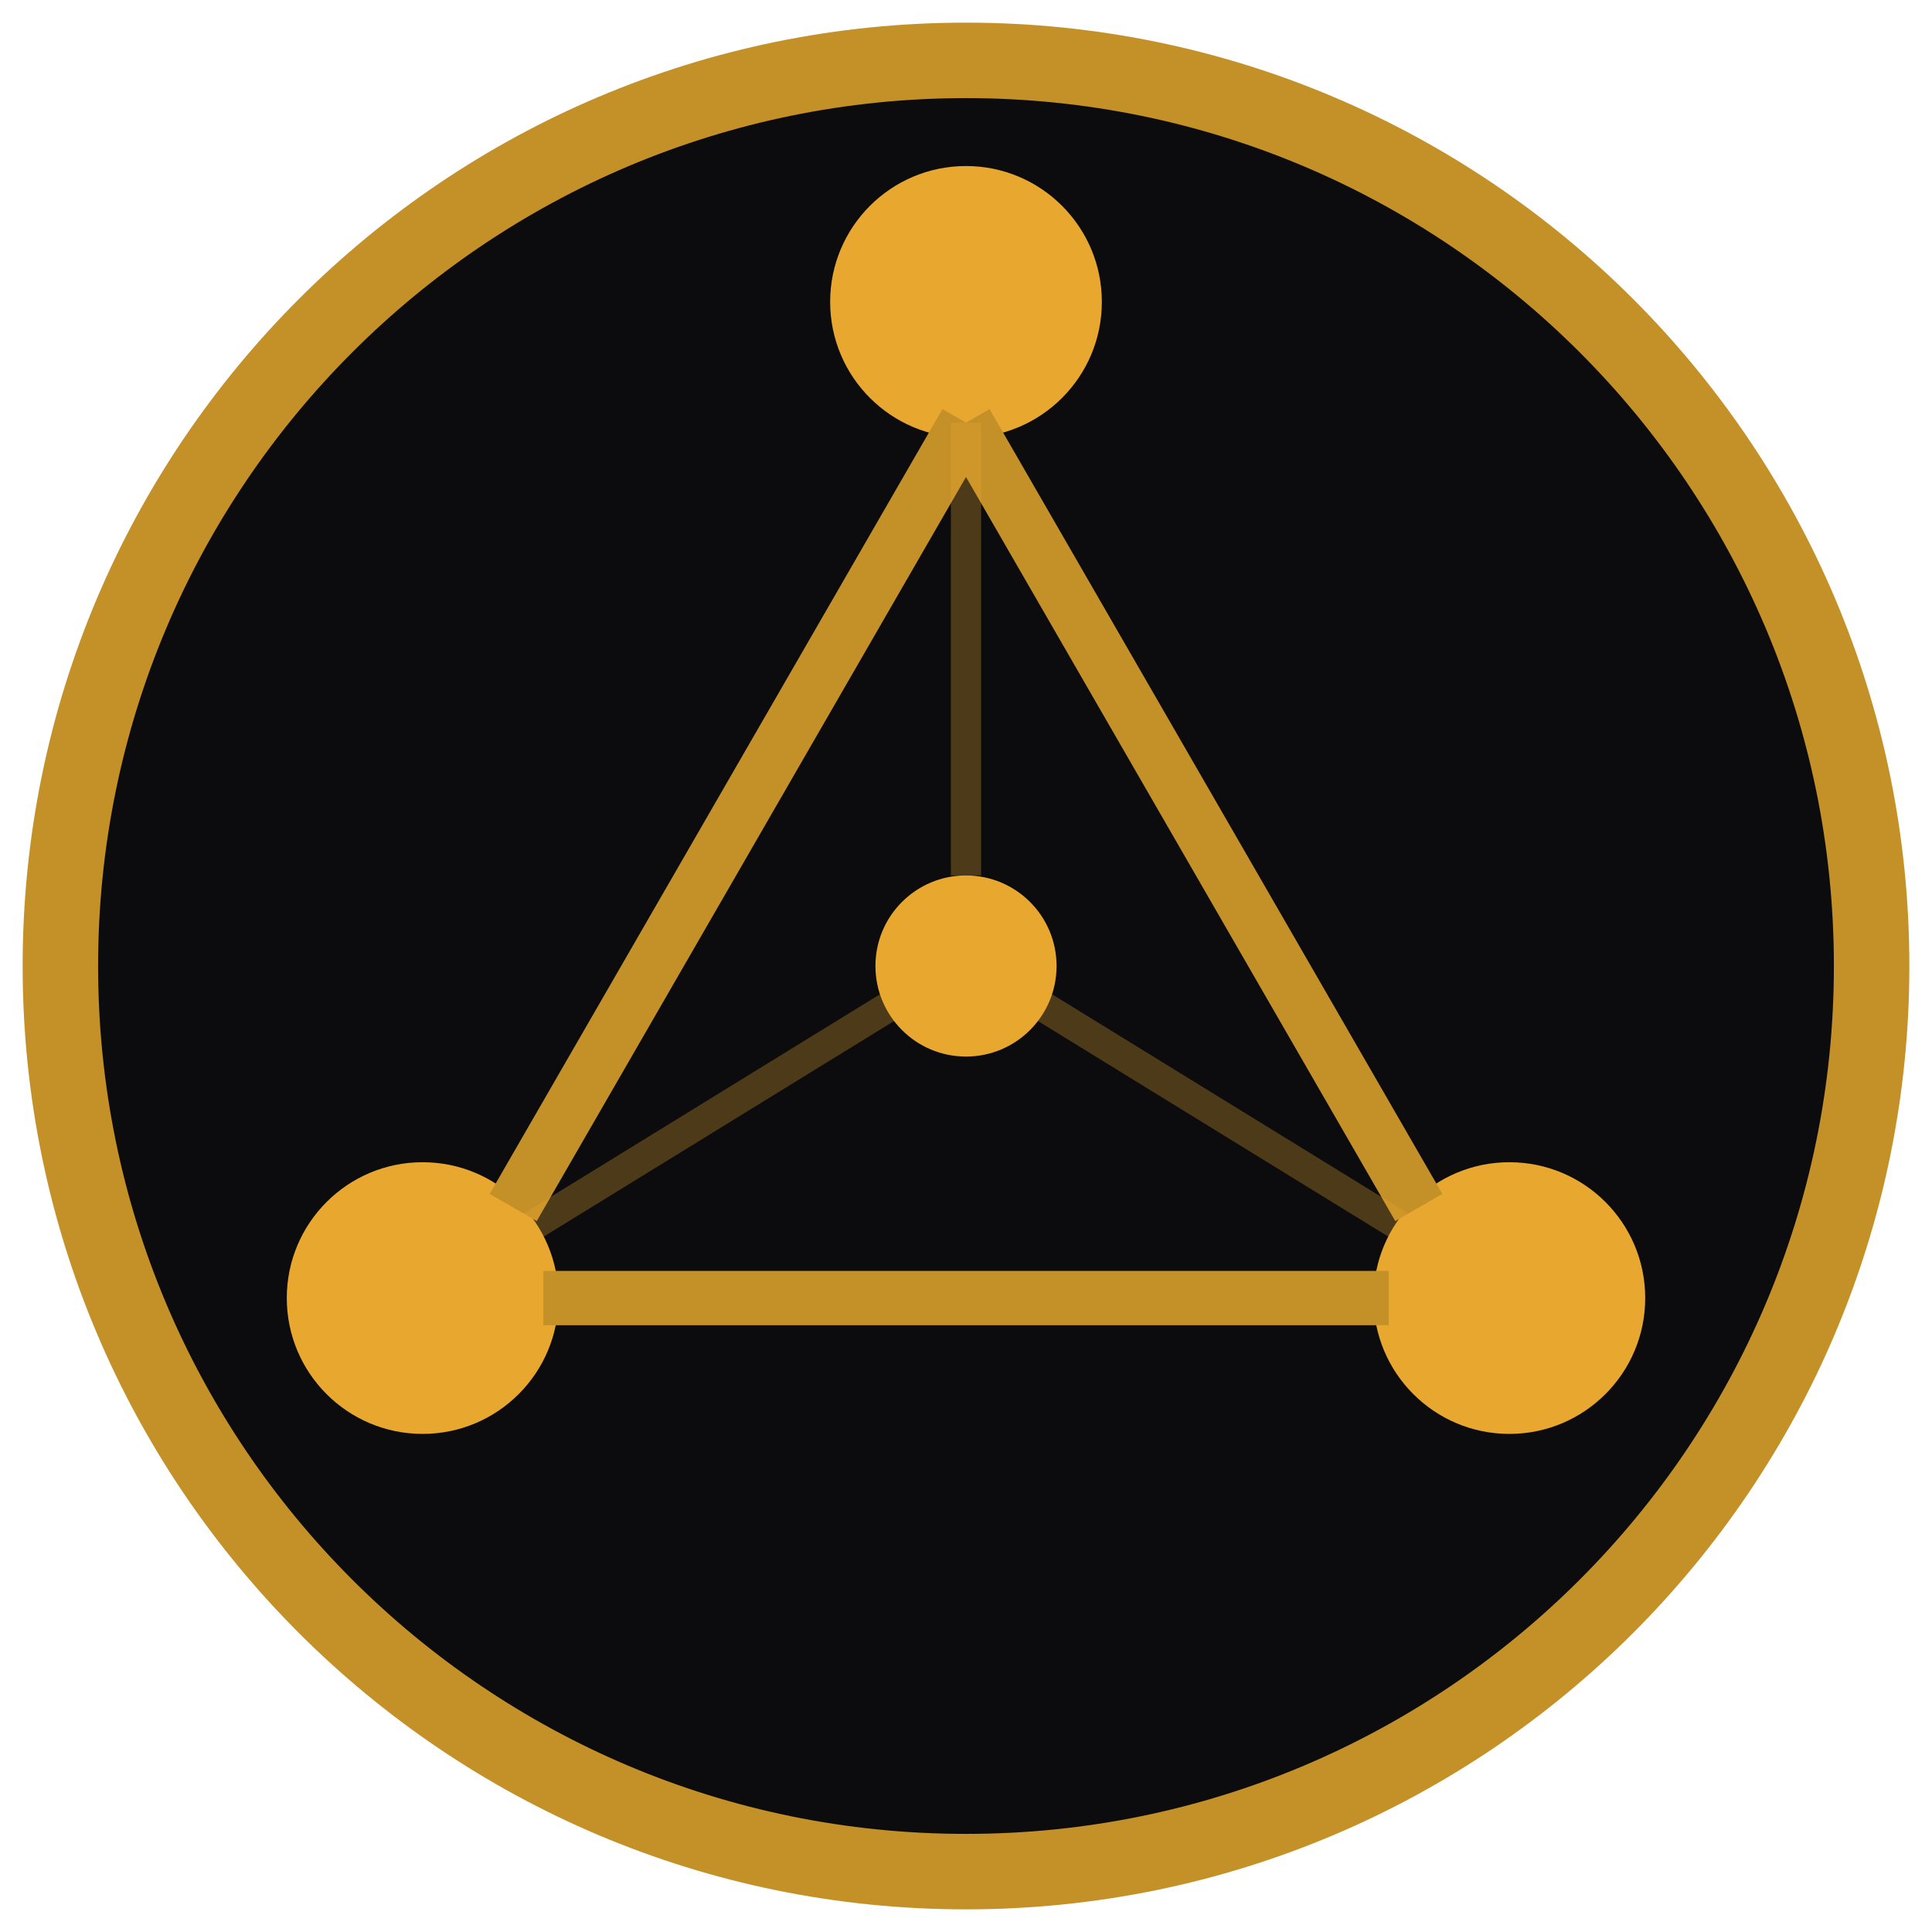
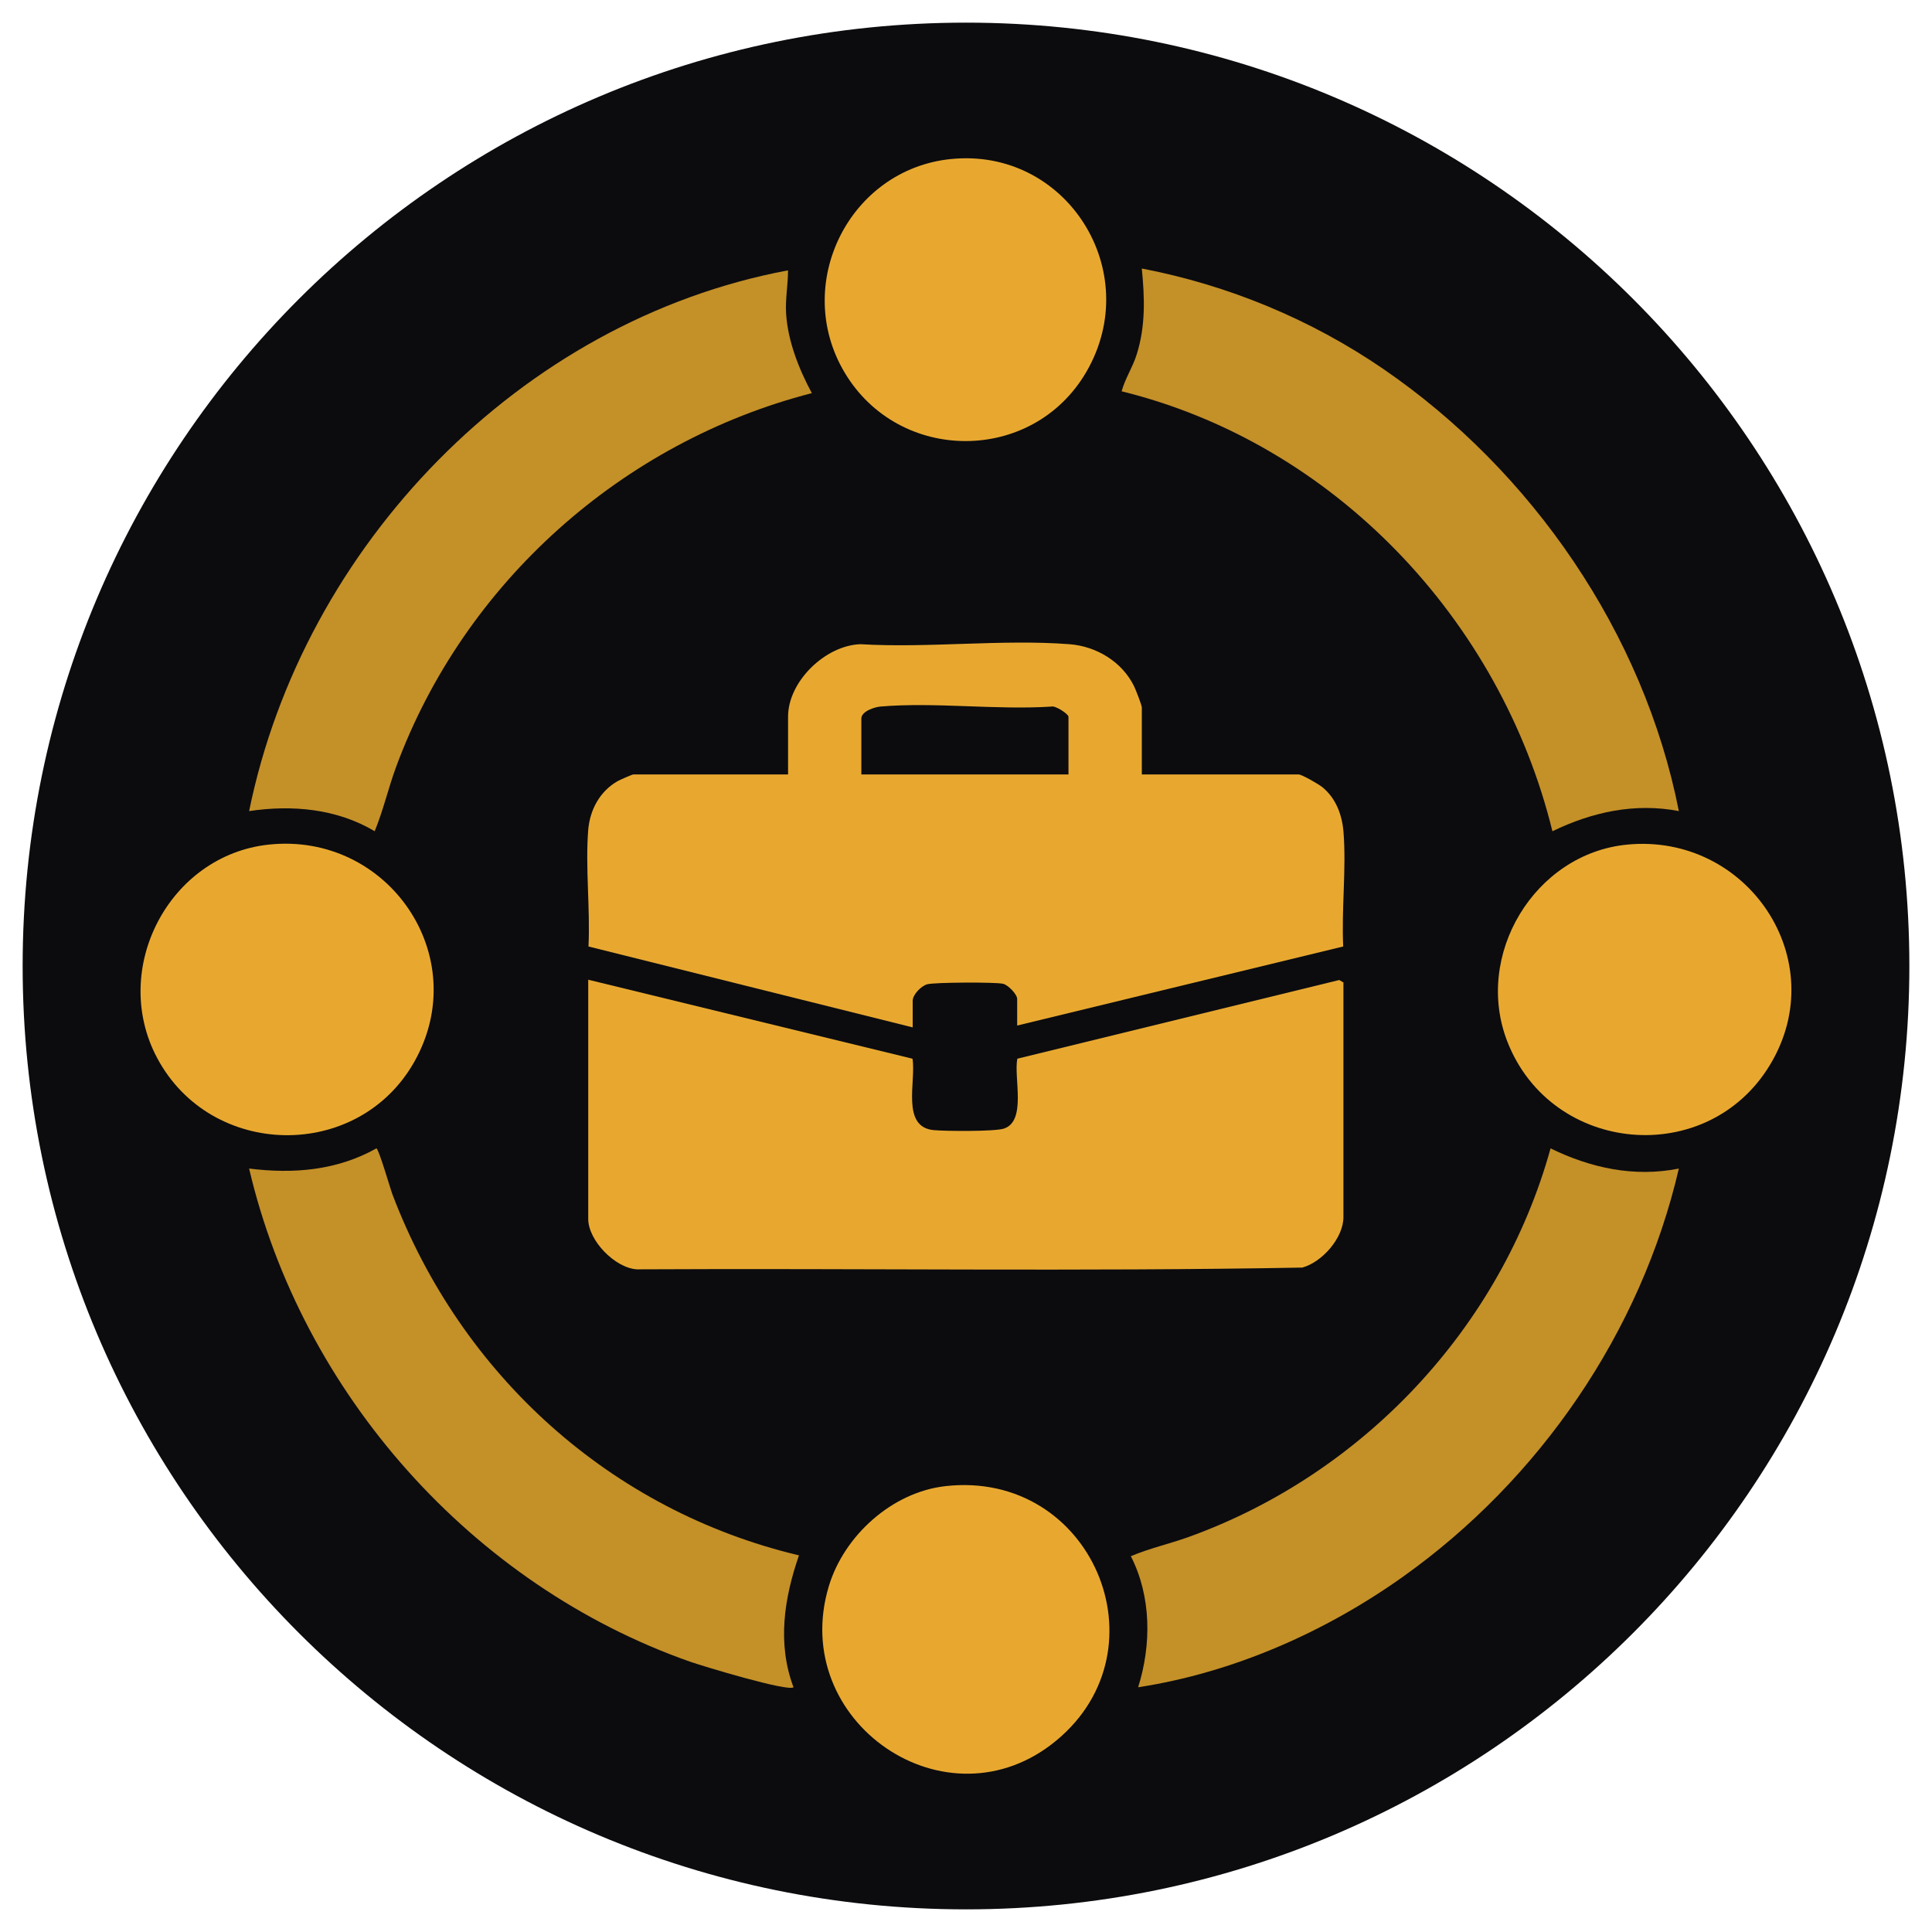
<svg xmlns="http://www.w3.org/2000/svg" width="48" height="48" viewBox="0 0 64 64" fill="none">
-   <circle cx="32" cy="32" r="30" stroke="#c49028" stroke-width="2.5" fill="#0c0c0f" />
-   <circle cx="32" cy="10" r="4.5" fill="#e8a830" />
-   <circle cx="14" cy="43" r="4.5" fill="#e8a830" />
-   <circle cx="50" cy="43" r="4.5" fill="#e8a830" />
-   <line x1="32" y1="14" x2="17" y2="40" stroke="#c49028" stroke-width="1.8" />
-   <line x1="32" y1="14" x2="47" y2="40" stroke="#c49028" stroke-width="1.8" />
-   <line x1="18" y1="43" x2="46" y2="43" stroke="#c49028" stroke-width="1.8" />
-   <line x1="32" y1="14" x2="32" y2="29" stroke="#e8a830" stroke-width="1" opacity="0.3" />
-   <line x1="17" y1="41" x2="30" y2="33" stroke="#e8a830" stroke-width="1" opacity="0.3" />
-   <line x1="47" y1="41" x2="34" y2="33" stroke="#e8a830" stroke-width="1" opacity="0.3" />
-   <circle cx="32" cy="32" r="3" fill="#e8a830" />
+   <circle cx="32" cy="32" r="31.25" fill="#0c0c0f" />
+   <g transform="translate(4.656, 5.243) scale(0.060721)">
+     <g fill="#c49028">
+       <path d="M353.22,61.14c.02,7.88-1.53,15.6-1.04,23.54.93,15.06,6.98,30.33,14.04,43.45-103.46,26.63-189.66,103.46-226.75,203.76-4.29,11.6-7.08,23.97-11.74,35.23-20.79-12.33-45-14.46-68.5-10.98C88.72,211.49,207.01,88.56,353.22,61.14Z" />
+       <path d="M839.22,356.14c-24.01-4.6-47.28.49-68.98,11-28.24-115.25-118.98-211.42-235.01-240.01,1.87-6.98,6.02-13.02,8.26-20.23,4.84-15.54,4.32-30.75,2.74-46.76,47.15,9.05,92.2,27.7,131.72,54.78,81.13,55.59,142.13,144.16,161.27,241.22Z" />
+       <path d="M839.22,551.15c-20.76,89.42-76.15,169.85-150.68,222.81-42.49,30.19-92.61,52.25-144.31,60.18,7.31-23.23,7.24-49.5-3.97-71.5,9.94-4.26,21.09-6.73,31.48-10.47,95.24-34.33,170.45-114.3,197.49-212.02,21.96,10.73,45.61,15.87,69.99,11.01Z" />
+       <path d="M359.2,762.18c-8.09,23.38-11.96,48.08-2.98,71.95-3.02,2.57-49.57-11.53-56.52-13.97-118.83-41.78-211.76-146.41-240.48-269.01,24.27,3.02,47.85,1.08,69.46-11,1.31.27,7.54,21.96,8.79,25.24,37.36,98.29,118.87,172.37,221.73,196.79Z" />
+     </g>
+     <g fill="#e8a830">
+       <path d="M546.23,336.14h85.5c1.82,0,11.08,5.38,13.03,6.97,7.41,6.07,10.77,15.12,11.51,24.49,1.59,20-1.15,42.19-.16,62.41l-177.87,43.13v-14.5c0-2.57-4.98-7.68-7.71-8.29-4.28-.97-37.28-.82-41.32.26-3.36.9-7.97,5.67-7.97,9.03v14.5l-176.87-44.13c1-20.55-1.76-43.07-.16-63.41.87-11.09,6.35-21.31,16.15-26.85,1.01-.57,7.93-3.61,8.39-3.61h84.5v-31.5c0-19.28,20.38-38.89,39.46-39.54,37.11,2.21,77.34-2.81,114.07,0,14.65,1.12,28.62,9.53,35.18,22.82.89,1.81,4.28,10.41,4.28,11.72v36.5ZM506.23,336.14v-31.5c0-1.38-7.18-6.31-9.5-5.5-30.11,1.91-63.31-2.54-93.04-.04-3.32.28-10.46,2.64-10.46,6.54v30.5h113Z" />
+       <path d="M244.23,448.14l176.9,43.09c2.07,12.24-6.38,37.26,11.55,38.96,6.47.61,33.24.82,38.28-.82,12.58-4.09,5.31-27.85,7.36-38.14l175.63-42.93,2.28,1.33v128c0,11.37-11.61,24.6-22.45,27.55-120.8,2.21-242.08.31-363.06.96-11.93-.77-26.49-15.78-26.49-27.51v-130.5Z" />
+       <path d="M70,374.42c64.97-6.9,111.74,60.94,79.4,118.4-30.69,54.52-110.98,53.17-140.35-2-25.83-48.53,6.42-110.61,60.95-116.4Z" />
+       <path d="M811.02,374.43c65.54-6.37,112.39,62.84,78.01,120.01-34.11,56.73-119.1,49.11-143.29-12.32-18.61-47.26,14.68-102.77,65.28-107.69Z" />
+       <path d="M439,724.42c79.73-9.02,121.2,88.48,60.7,138.7-59.81,49.64-146.53-10.31-124.19-84.19,8.32-27.53,34.48-51.22,63.5-54.5Z" />
+       <path d="M442.02.43c62.96-6.48,105.86,61.07,74.01,116.01-29.21,50.4-102.28,50.39-131.98.36-28.57-48.11,2.49-110.67,57.96-116.38Z" />
+     </g>
+   </g>
</svg>
